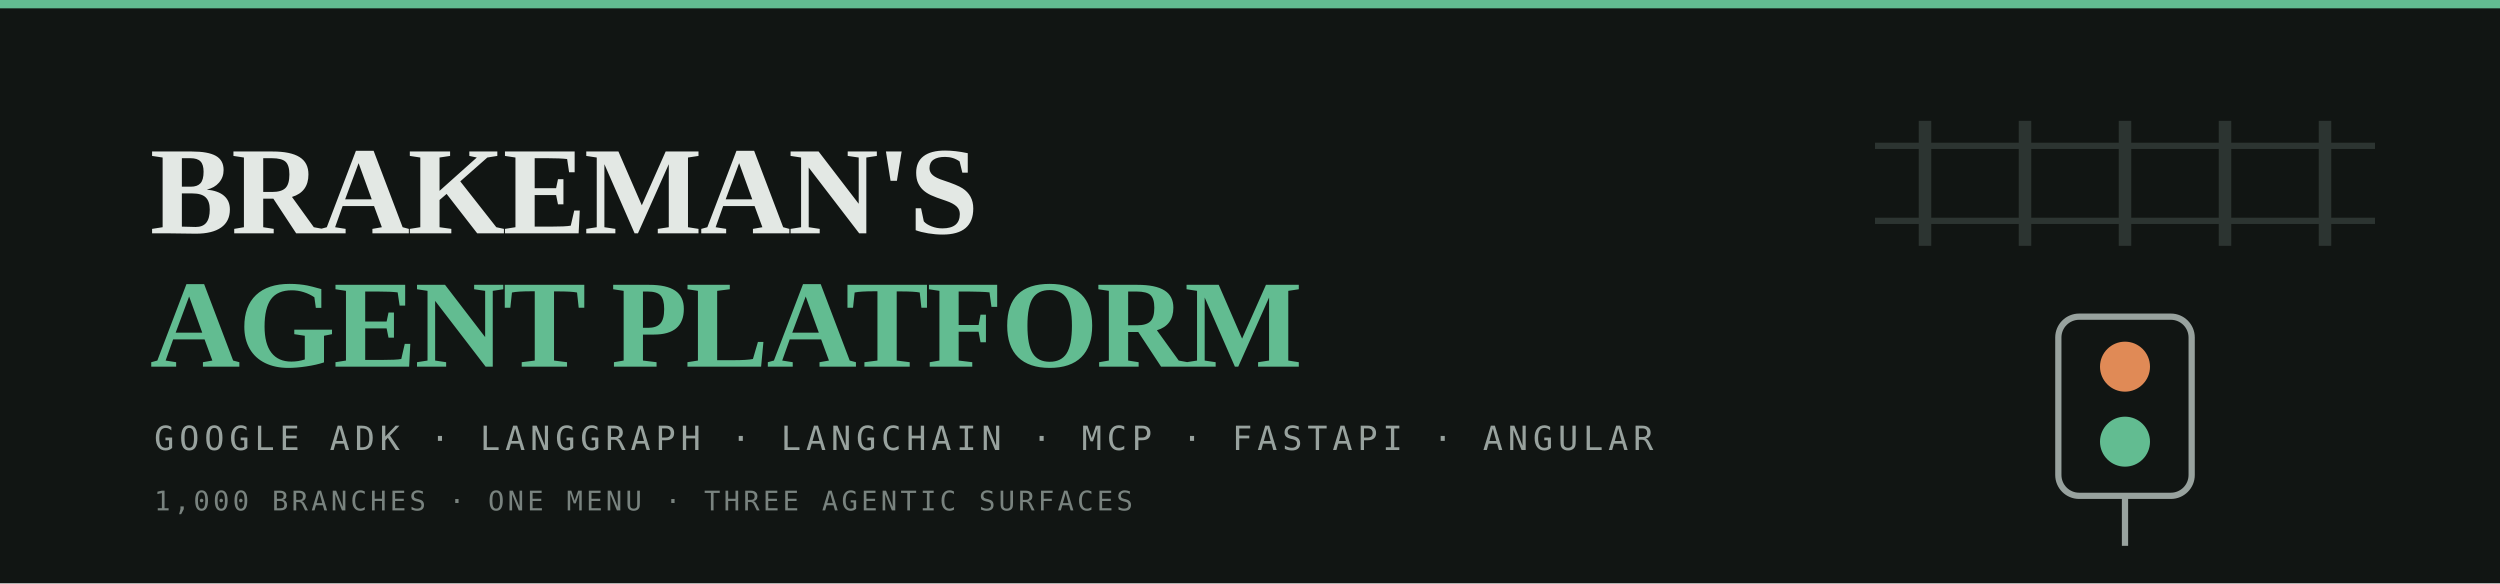
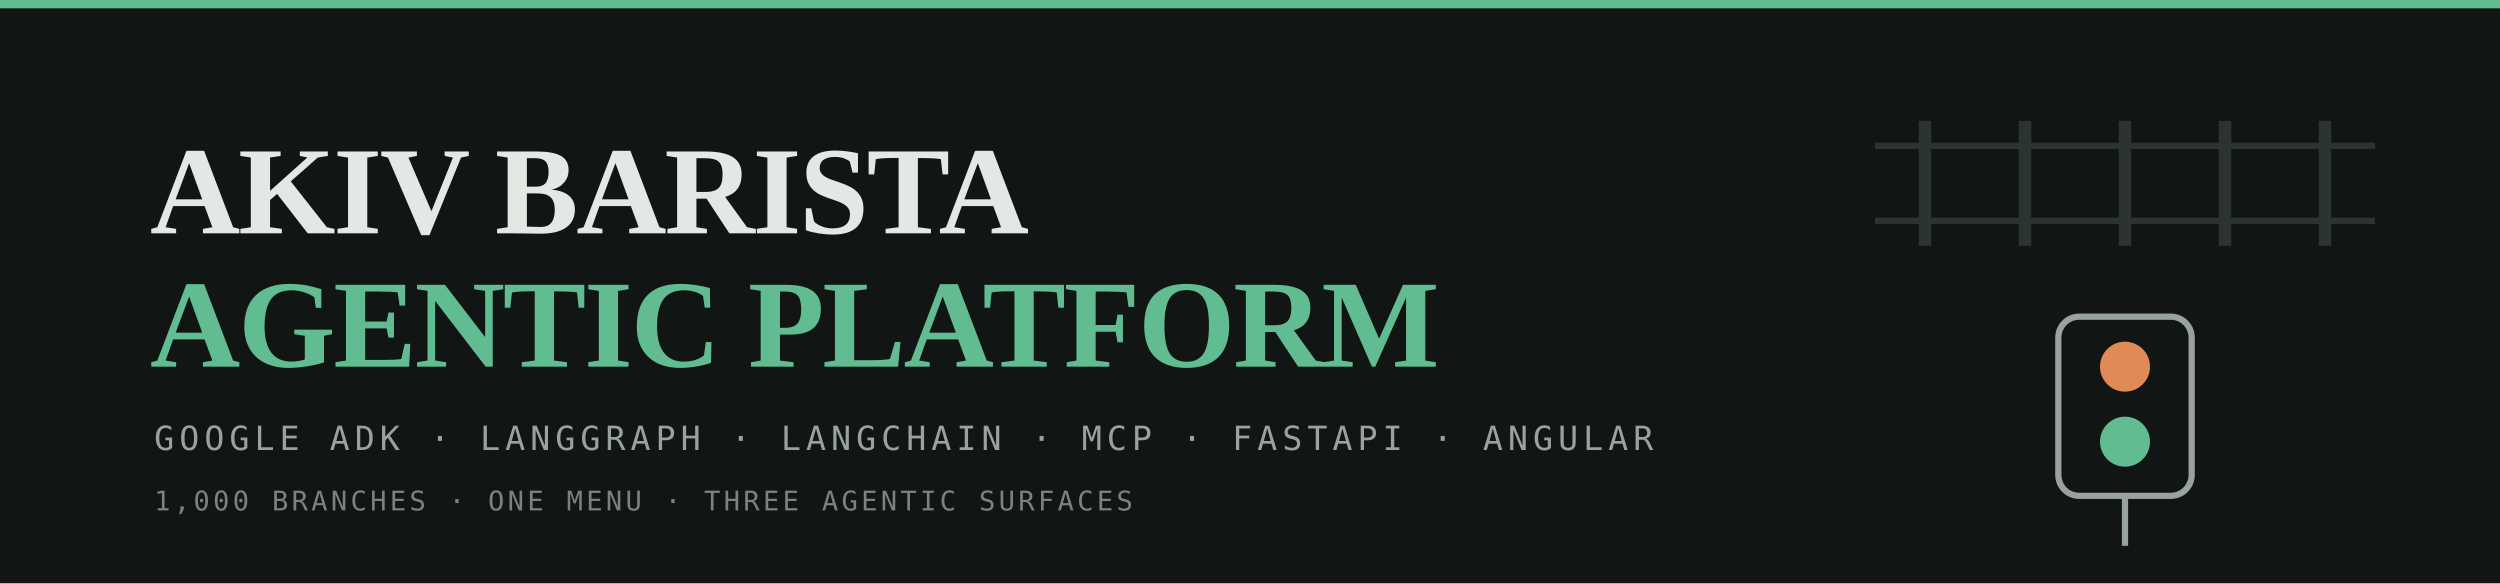
- <svg xmlns="http://www.w3.org/2000/svg" viewBox="0 0 1200 280" width="1200" height="280" role="img" aria-label="Brakeman's Agent Platform">
+ <svg xmlns="http://www.w3.org/2000/svg" viewBox="0 0 1200 280" width="1200" height="280" role="img" aria-label="AKIV Barista Coffee Shop Agentic Platform">
  <rect width="1200" height="280" fill="#111513" />
  <rect x="0" y="0" width="1200" height="4" fill="#62BC91" />
  <g font-family="Georgia, 'Times New Roman', serif">
-     <text x="72" y="112" font-size="60" font-weight="700" fill="#E3E8E4" letter-spacing="-1">BRAKEMAN'S</text>
-     <text x="72" y="176" font-size="60" font-weight="700" fill="#62BC91" letter-spacing="-1">AGENT PLATFORM</text>
+     <text x="72" y="112" font-size="60" font-weight="700" fill="#E3E8E4" letter-spacing="-1">AKIV BARISTA</text>
+     <text x="72" y="176" font-size="60" font-weight="700" fill="#62BC91" letter-spacing="-1">AGENTIC PLATFORM</text>
  </g>
  <g font-family="ui-monospace, 'SF Mono', Menlo, Consolas, monospace" fill="#98A29E">
    <text x="74" y="216" font-size="16" letter-spacing="2.4">GOOGLE ADK · LANGGRAPH · LANGCHAIN · MCP · FASTAPI · ANGULAR</text>
    <text x="74" y="245" font-size="13" letter-spacing="1.6" fill="#79837F">1,000 BRANCHES · ONE MENU · THREE AGENTIC SURFACES</text>
  </g>
  <g stroke="#2C3431" stroke-width="3">
    <line x1="900" y1="70" x2="1140" y2="70" />
    <line x1="900" y1="106" x2="1140" y2="106" />
  </g>
  <g stroke="#2C3431" stroke-width="6">
    <line x1="924" y1="58" x2="924" y2="118" />
    <line x1="972" y1="58" x2="972" y2="118" />
    <line x1="1020" y1="58" x2="1020" y2="118" />
    <line x1="1068" y1="58" x2="1068" y2="118" />
    <line x1="1116" y1="58" x2="1116" y2="118" />
  </g>
  <rect x="988" y="152" width="64" height="86" rx="10" fill="none" stroke="#98A29E" stroke-width="3" />
  <circle cx="1020" cy="176" r="12" fill="#E08A56" />
  <circle cx="1020" cy="212" r="12" fill="#62BC91" />
  <line x1="1020" y1="238" x2="1020" y2="262" stroke="#98A29E" stroke-width="3" />
</svg>
